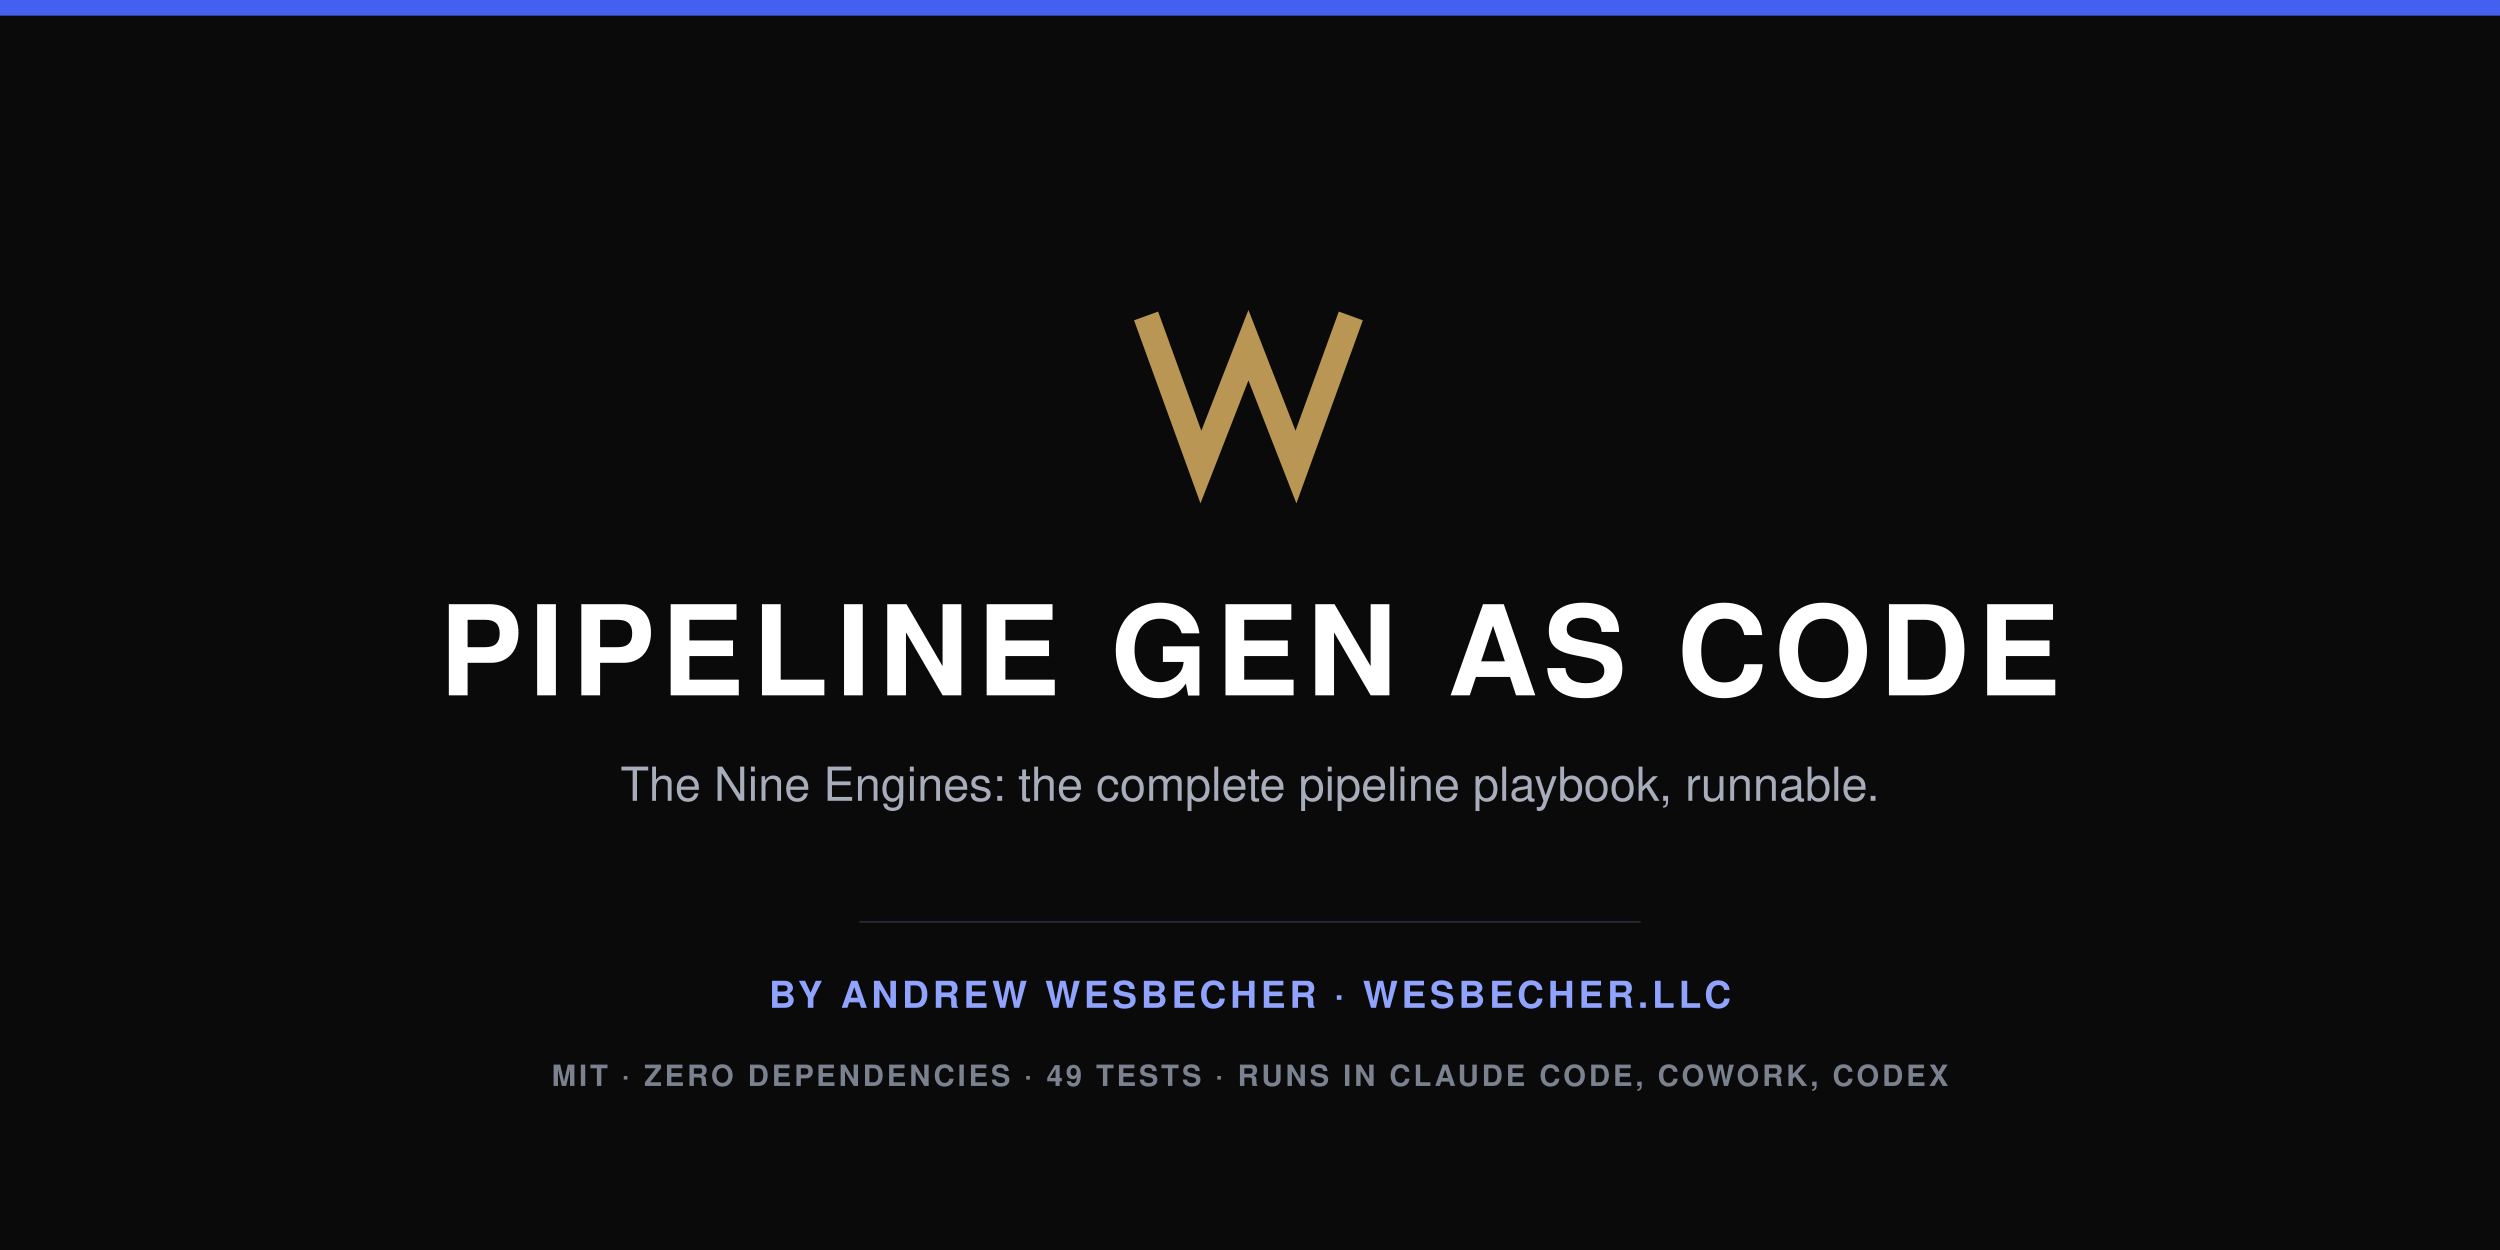
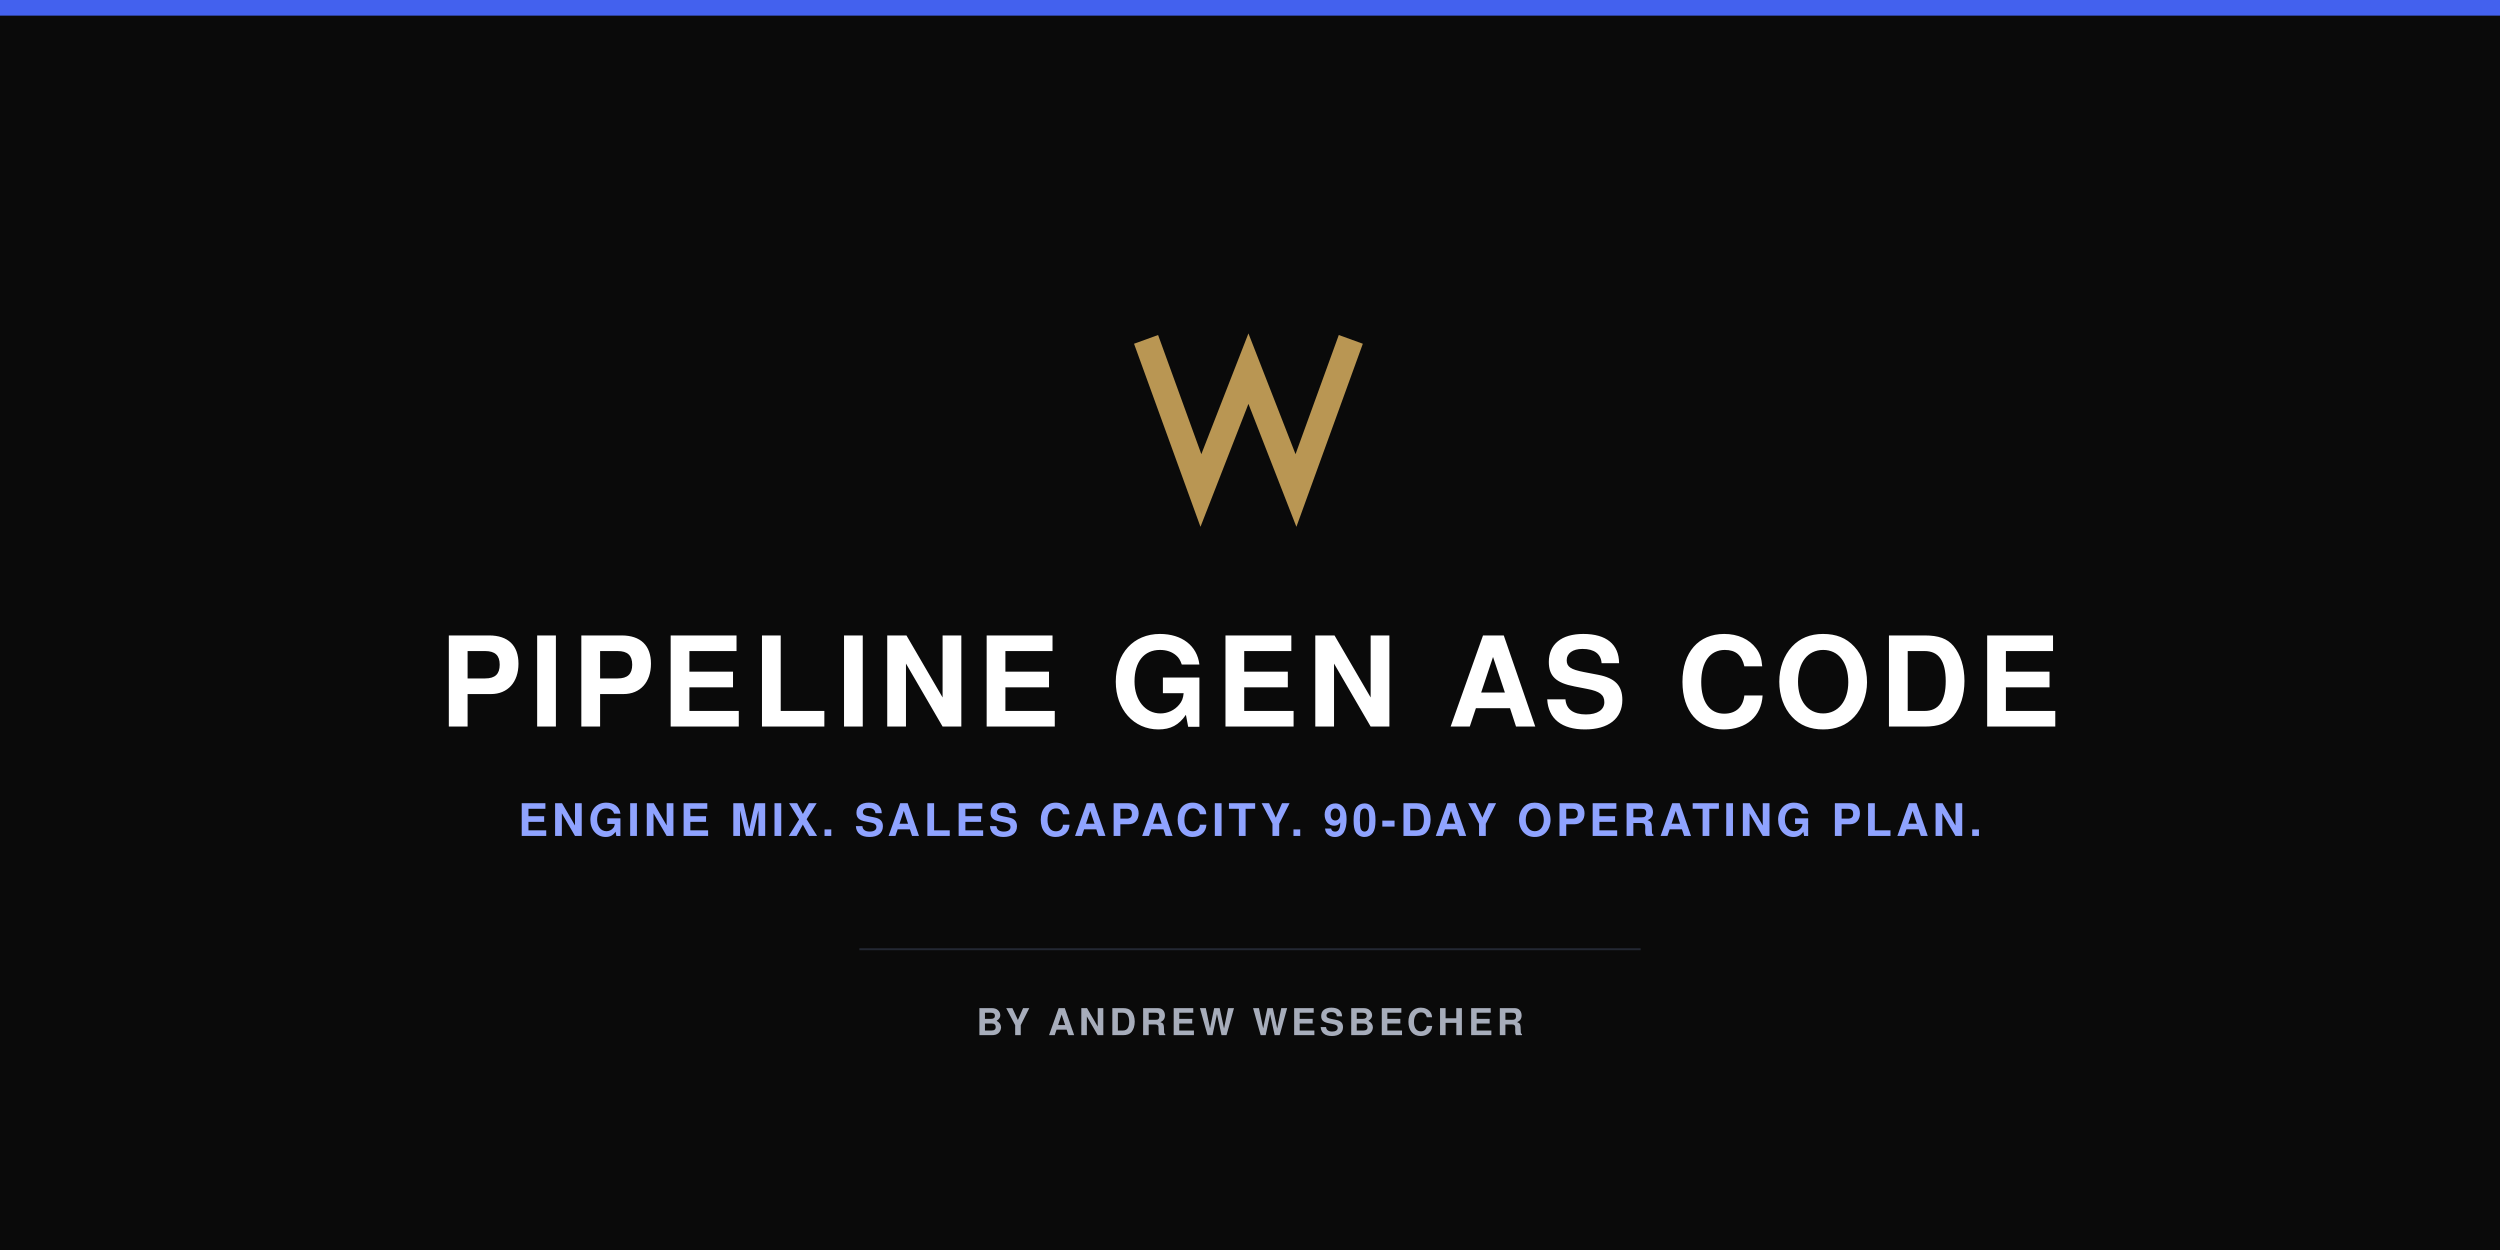
- <svg xmlns="http://www.w3.org/2000/svg" viewBox="0 0 1280 640" width="1280" height="640" role="img" aria-label="Pipeline gen as code: The Nine Engines playbook by Andrew Wesbecher">
+ <svg xmlns="http://www.w3.org/2000/svg" viewBox="0 0 1280 640" width="1280" height="640" role="img" aria-label="Pipeline gen as code: engine mix, sales capacity, 90-day operating plan. By Andrew Wesbecher">
  <rect width="1280" height="640" fill="#0A0A0A" />
  <rect width="1280" height="8" fill="#4361EE" />
-   <g transform="translate(556,116) scale(1.3)">
+   <g transform="translate(556,128) scale(1.3)">
    <path d="M 23.68 35.20 L 45.28 94.72 L 64.00 46.72 L 82.72 94.72 L 104.32 35.20" fill="none" stroke-width="10.08" stroke-linejoin="miter" stroke-linecap="butt" stroke-miterlimit="6" stroke="#B99653" />
  </g>
-   <text x="640" y="356" text-anchor="middle" font-family="Helvetica Neue, Helvetica, Arial, sans-serif" font-size="64" font-weight="700" letter-spacing="4" fill="#FFFFFF">PIPELINE GEN AS CODE</text>
-   <text x="640" y="410" text-anchor="middle" font-family="Helvetica Neue, Helvetica, Arial, sans-serif" font-size="24" font-weight="400" fill="#A7ADBB">The Nine Engines: the complete pipeline playbook, runnable.</text>
-   <line x1="440" y1="472" x2="840" y2="472" stroke="#232833" stroke-width="1" />
-   <text x="640" y="516" text-anchor="middle" font-family="Helvetica Neue, Helvetica, Arial, sans-serif" font-size="19" font-weight="600" letter-spacing="2" fill="#8FA3FF">BY ANDREW WESBECHER · WESBECHER.LLC</text>
-   <text x="640" y="556" text-anchor="middle" font-family="Helvetica Neue, Helvetica, Arial, sans-serif" font-size="15" font-weight="600" letter-spacing="1.5" fill="#7A8290">MIT · ZERO DEPENDENCIES · 49 TESTS · RUNS IN CLAUDE CODE, COWORK, CODEX</text>
+   <text x="640" y="372" text-anchor="middle" font-family="Helvetica Neue, Helvetica, Arial, sans-serif" font-size="64" font-weight="700" letter-spacing="4" fill="#FFFFFF">PIPELINE GEN AS CODE</text>
+   <text x="640" y="428" text-anchor="middle" font-family="Helvetica Neue, Helvetica, Arial, sans-serif" font-size="23" font-weight="600" letter-spacing="2" fill="#8FA3FF">ENGINE MIX. SALES CAPACITY. 90-DAY OPERATING PLAN.</text>
+   <line x1="440" y1="486" x2="840" y2="486" stroke="#232833" stroke-width="1" />
+   <text x="640" y="530" text-anchor="middle" font-family="Helvetica Neue, Helvetica, Arial, sans-serif" font-size="19" font-weight="600" letter-spacing="2" fill="#A7ADBB">BY ANDREW WESBECHER</text>
</svg>
